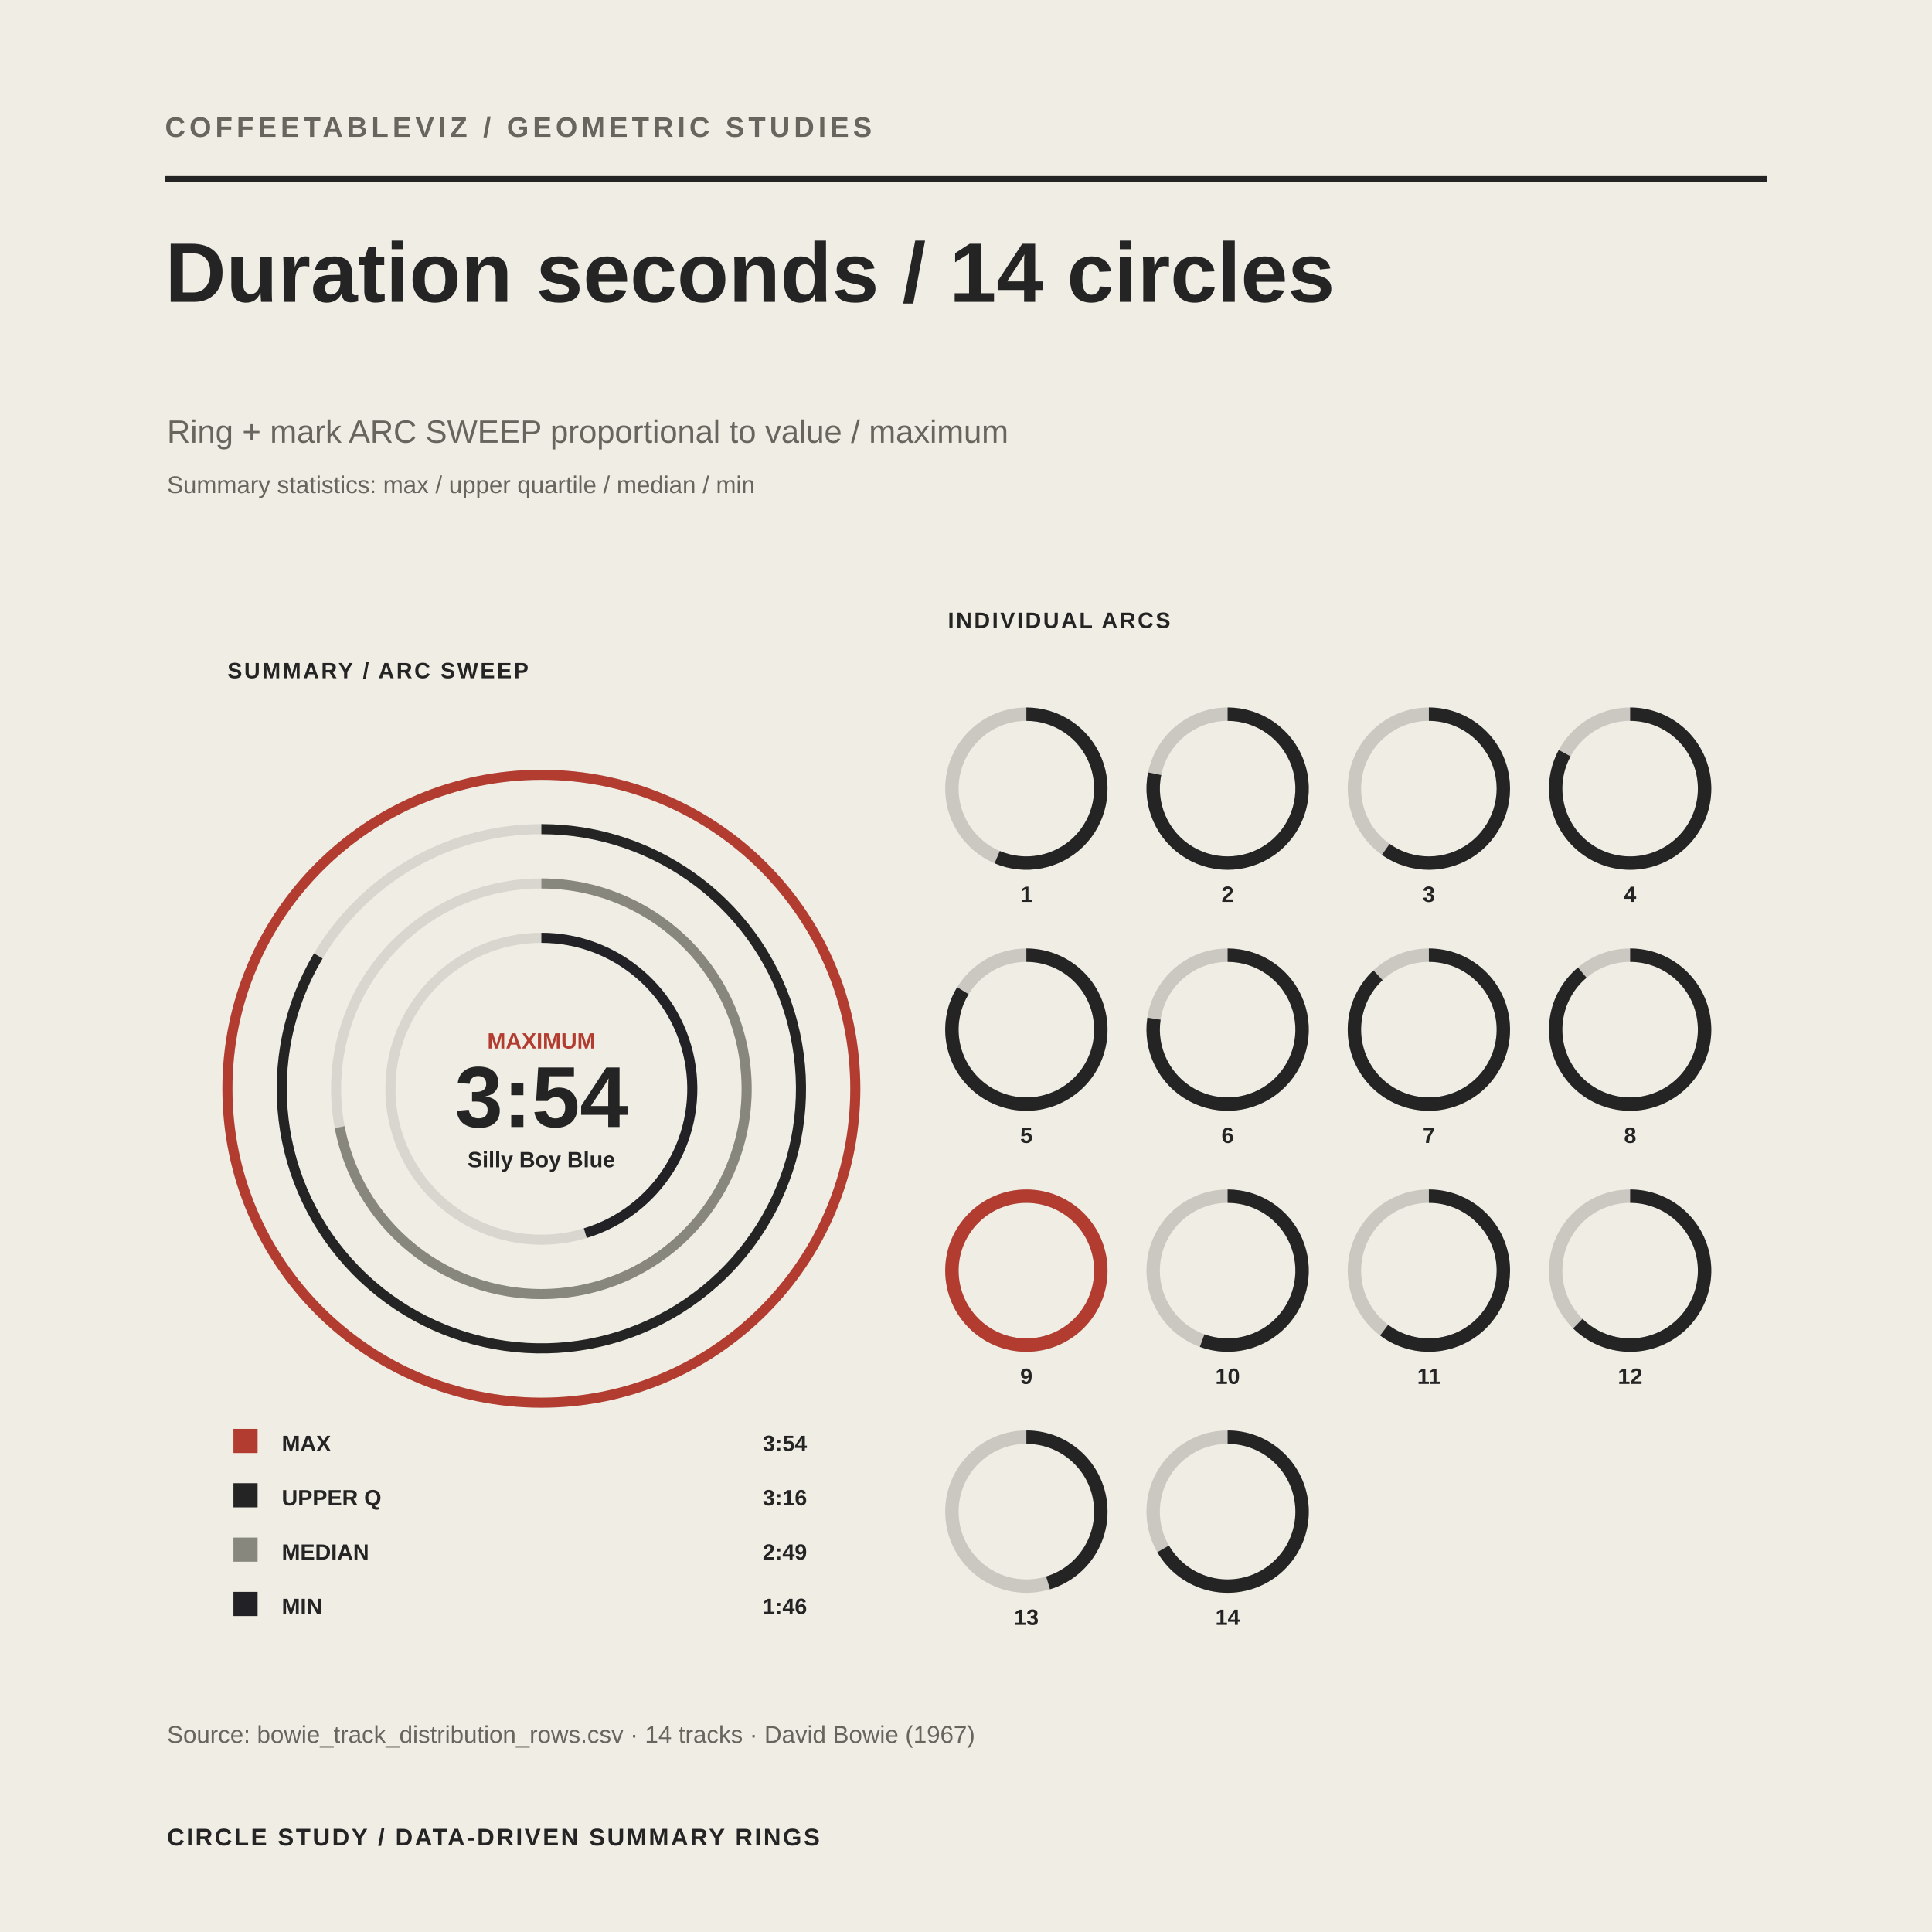
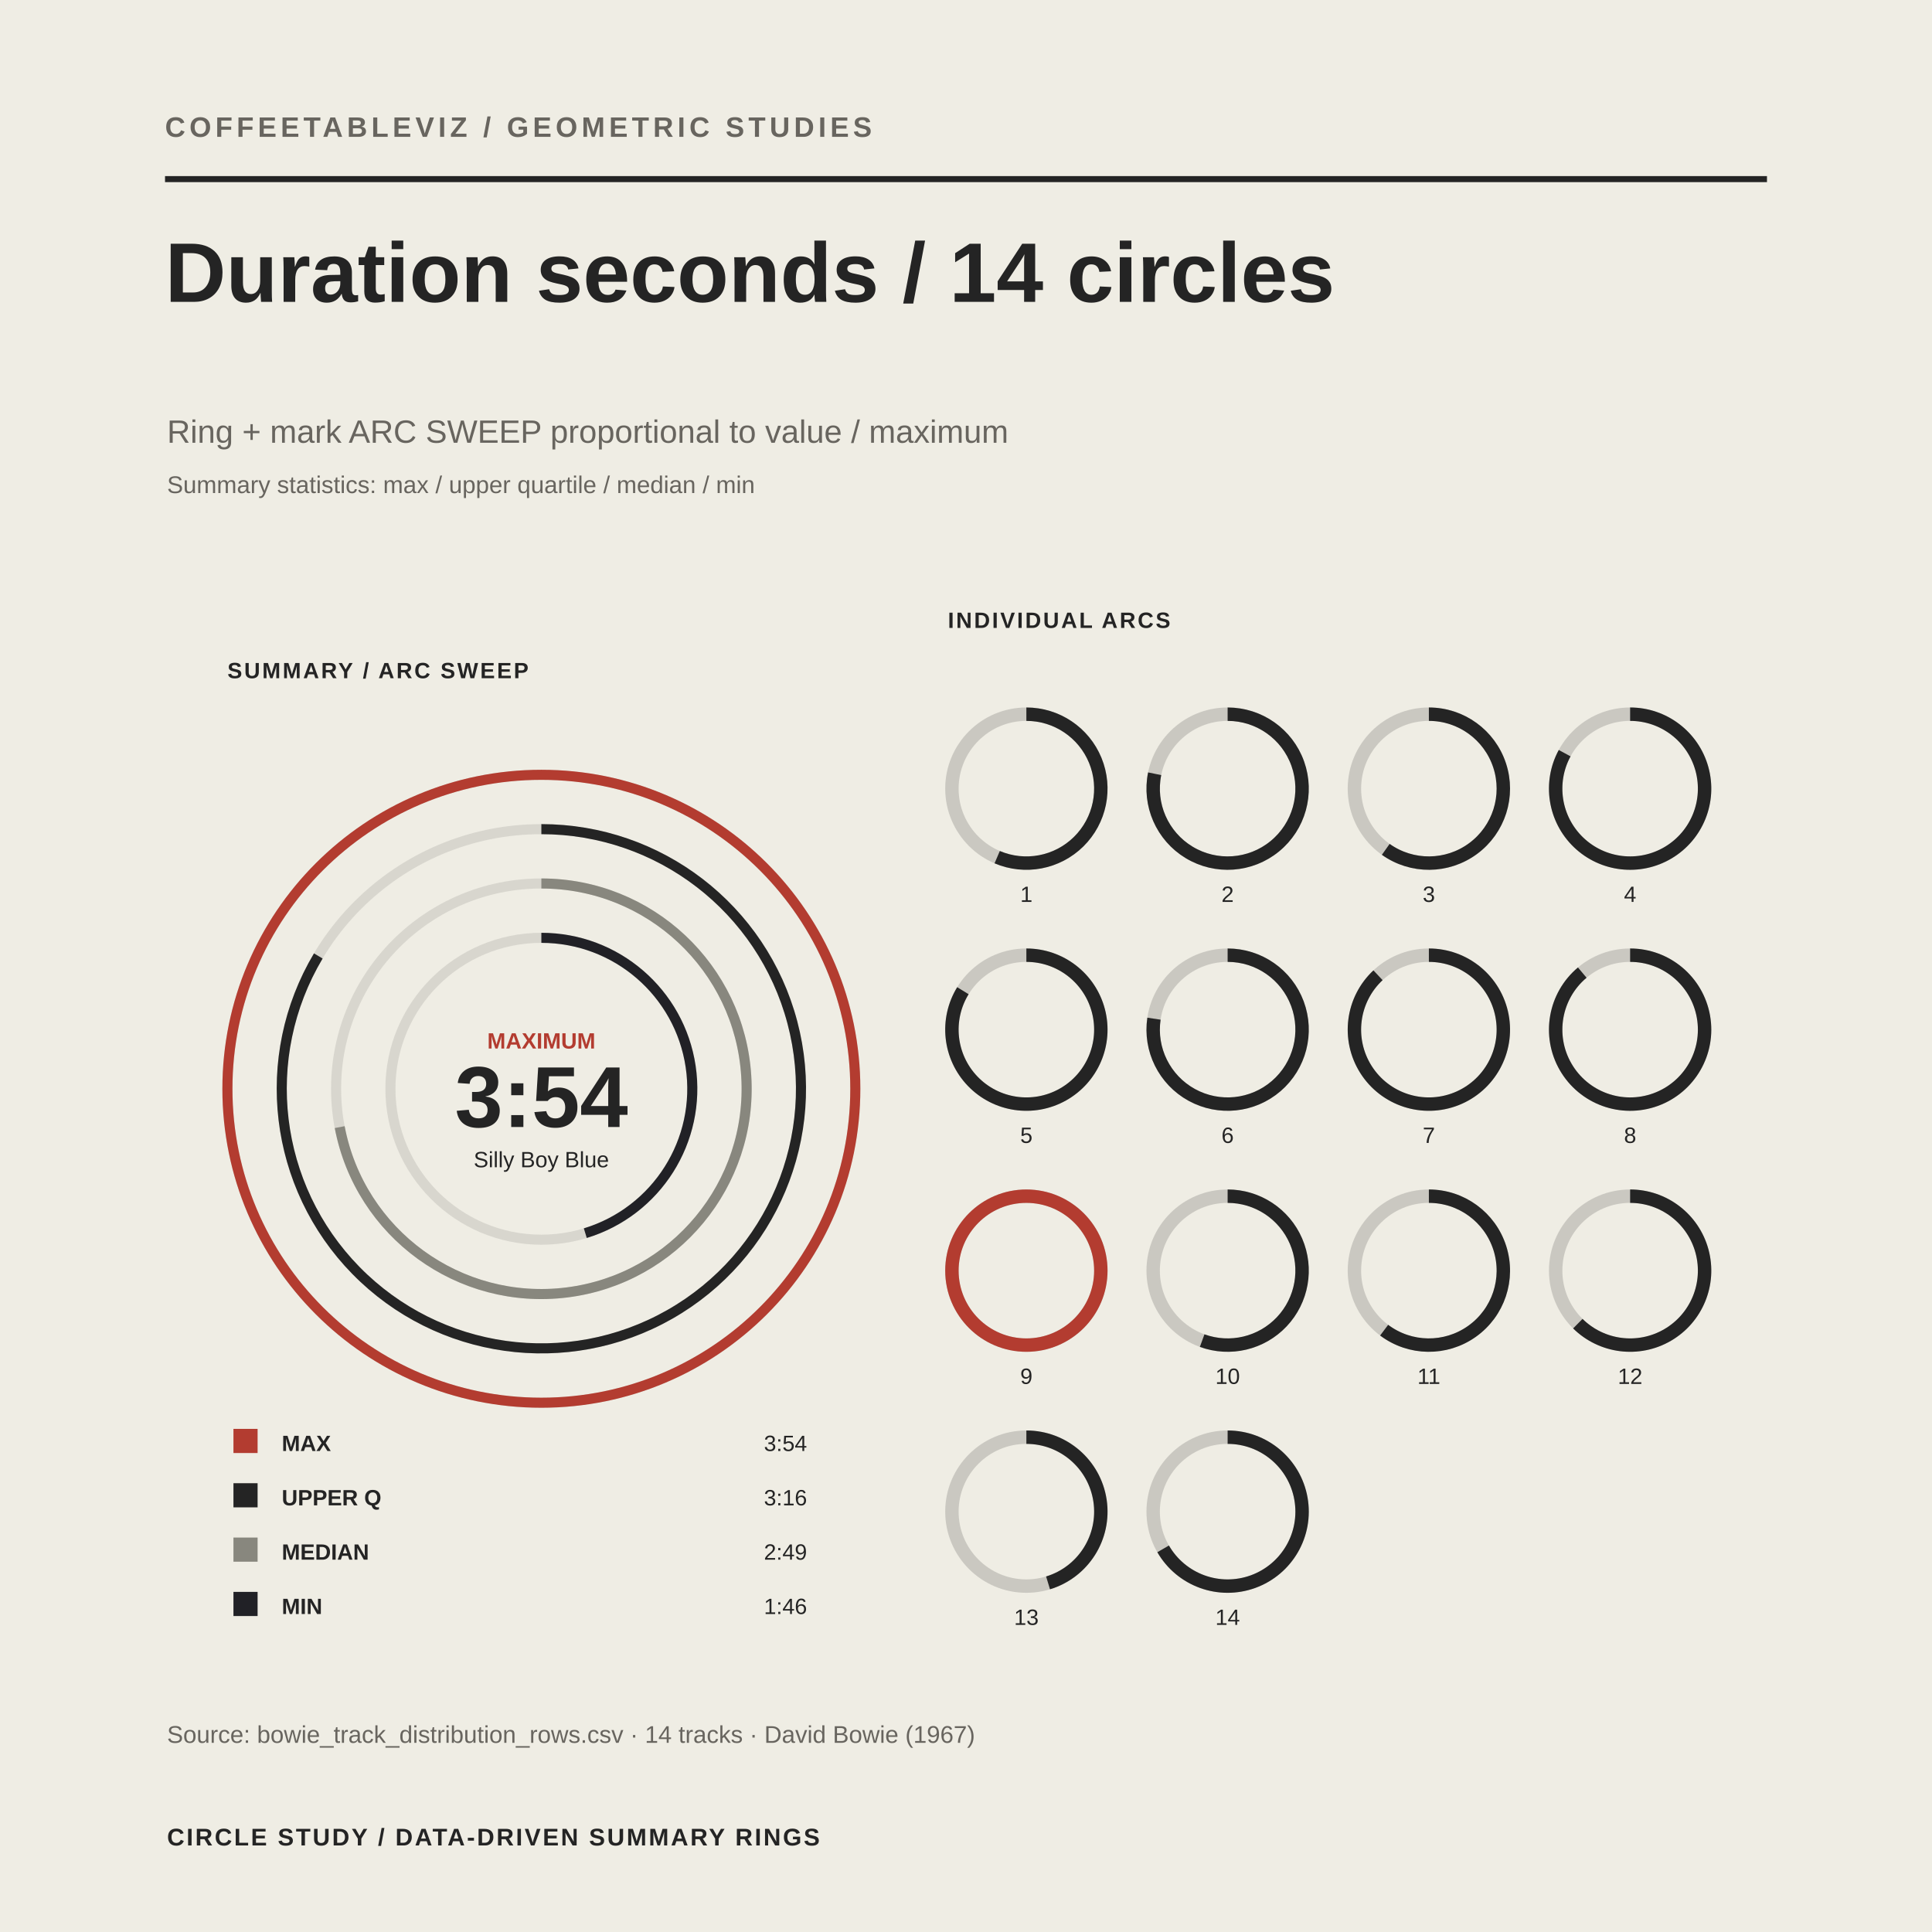
<svg xmlns="http://www.w3.org/2000/svg" width="960" height="960" viewBox="0 0 960 960" role="img" aria-label="Arc sweep Circle Study using 14 Bowie tracks, including source-driven summary rings">
  <rect width="960" height="960" fill="#efede4" />
  <text x="82" y="68" font-family="Arial, Helvetica, sans-serif" font-size="14" font-weight="bold" fill="#68655f" text-anchor="start" letter-spacing="2">COFFEETABLEVIZ / GEOMETRIC STUDIES</text>
  <line x1="82" y1="89" x2="878" y2="89" stroke="#242424" stroke-width="3" />
  <text x="82" y="150" font-family="Arial, Helvetica, sans-serif" font-size="42" font-weight="bold" fill="#242424" text-anchor="start">Duration seconds / 14 circles</text>
  <text x="83" y="220" font-family="Arial, Helvetica, sans-serif" font-size="16" font-weight="normal" fill="#68655f" text-anchor="start">Ring + mark ARC SWEEP proportional to value / maximum</text>
  <text x="83" y="245" font-family="Arial, Helvetica, sans-serif" font-size="12" font-weight="normal" fill="#68655f" text-anchor="start">Summary statistics: max / upper quartile / median / min</text>
  <text x="113" y="337" font-family="Arial, Helvetica, sans-serif" font-size="11" font-weight="bold" fill="#242424" text-anchor="start" letter-spacing="1">SUMMARY / ARC SWEEP</text>
  <text x="471" y="312" font-family="Arial, Helvetica, sans-serif" font-size="11" font-weight="bold" fill="#242424" text-anchor="start" letter-spacing="1">INDIVIDUAL ARCS</text>
  <circle cx="269" cy="541" r="156" stroke="#242424" stroke-width="5" stroke-opacity=".11" fill="none" />
  <circle cx="269" cy="541" r="156" stroke="#b33c30" stroke-width="5" fill="none" />
  <circle cx="269" cy="541" r="129" stroke="#242424" stroke-width="5" stroke-opacity=".11" fill="none" />
  <path d="M269 412 A129 129 0 1 1 158.159 475.006" stroke="#242424" stroke-width="5" fill="none" />
  <circle cx="269" cy="541" r="102" stroke="#242424" stroke-width="5" stroke-opacity=".11" fill="none" />
  <path d="M269 439 A102 102 0 1 1 168.797 560.059" stroke="#88877e" stroke-width="5" fill="none" />
  <circle cx="269" cy="541" r="75" stroke="#242424" stroke-width="5" stroke-opacity=".11" fill="none" />
  <path d="M269 466 A75 75 0 0 1 290.832 612.752" stroke="#212126" stroke-width="5" fill="none" />
  <text x="269" y="521" font-family="Arial, Helvetica, sans-serif" font-size="11" font-weight="bold" fill="#b33c30" text-anchor="middle">MAXIMUM</text>
  <text x="269" y="560" font-family="Arial, Helvetica, sans-serif" font-size="43" font-weight="bold" fill="#242424" text-anchor="middle">3:54</text>
-   <text x="269" y="580" font-family="Arial, Helvetica, sans-serif" font-size="11" font-weight="bold" fill="#242424" text-anchor="middle">Silly Boy Blue</text>
+   <text x="269" y="580" font-family="Arial, Helvetica, sans-serif" font-size="11" font-weight="normal" fill="#242424" text-anchor="middle">Silly Boy Blue</text>
  <rect x="116" y="710" width="12" height="12" fill="#b33c30" />
  <text x="140" y="721" font-family="Arial, Helvetica, sans-serif" font-size="11" font-weight="bold" fill="#242424" text-anchor="start">MAX</text>
-   <text x="401" y="721" font-family="Arial, Helvetica, sans-serif" font-size="11" font-weight="bold" fill="#242424" text-anchor="end">3:54</text>
+   <text x="401" y="721" font-family="Arial, Helvetica, sans-serif" font-size="11" font-weight="normal" fill="#242424" text-anchor="end">3:54</text>
  <rect x="116" y="737" width="12" height="12" fill="#242424" />
  <text x="140" y="748" font-family="Arial, Helvetica, sans-serif" font-size="11" font-weight="bold" fill="#242424" text-anchor="start">UPPER Q</text>
-   <text x="401" y="748" font-family="Arial, Helvetica, sans-serif" font-size="11" font-weight="bold" fill="#242424" text-anchor="end">3:16</text>
+   <text x="401" y="748" font-family="Arial, Helvetica, sans-serif" font-size="11" font-weight="normal" fill="#242424" text-anchor="end">3:16</text>
  <rect x="116" y="764" width="12" height="12" fill="#88877e" />
  <text x="140" y="775" font-family="Arial, Helvetica, sans-serif" font-size="11" font-weight="bold" fill="#242424" text-anchor="start">MEDIAN</text>
-   <text x="401" y="775" font-family="Arial, Helvetica, sans-serif" font-size="11" font-weight="bold" fill="#242424" text-anchor="end">2:49</text>
+   <text x="401" y="775" font-family="Arial, Helvetica, sans-serif" font-size="11" font-weight="normal" fill="#242424" text-anchor="end">2:49</text>
  <rect x="116" y="791" width="12" height="12" fill="#212126" />
  <text x="140" y="802" font-family="Arial, Helvetica, sans-serif" font-size="11" font-weight="bold" fill="#242424" text-anchor="start">MIN</text>
-   <text x="401" y="802" font-family="Arial, Helvetica, sans-serif" font-size="11" font-weight="bold" fill="#242424" text-anchor="end">1:46</text>
+   <text x="401" y="802" font-family="Arial, Helvetica, sans-serif" font-size="11" font-weight="normal" fill="#242424" text-anchor="end">1:46</text>
  <circle cx="510" cy="391.875" r="37" stroke="#242424" stroke-opacity=".18" stroke-width="6.66" fill="none" />
  <path d="M510 354.875 A37 37 0 1 1 495.497 425.914" stroke="#242424" stroke-width="6.66" fill="none" />
-   <text x="510" y="448.158" font-family="Arial, Helvetica, sans-serif" font-size="11" font-weight="bold" fill="#242424" text-anchor="middle">1</text>
+   <text x="510" y="448.158" font-family="Arial, Helvetica, sans-serif" font-size="11" font-weight="normal" fill="#242424" text-anchor="middle">1</text>
  <circle cx="610" cy="391.875" r="37" stroke="#242424" stroke-opacity=".18" stroke-width="6.66" fill="none" />
  <path d="M610 354.875 A37 37 0 1 1 573.748 384.474" stroke="#242424" stroke-width="6.66" fill="none" />
-   <text x="610" y="448.158" font-family="Arial, Helvetica, sans-serif" font-size="11" font-weight="bold" fill="#242424" text-anchor="middle">2</text>
+   <text x="610" y="448.158" font-family="Arial, Helvetica, sans-serif" font-size="11" font-weight="normal" fill="#242424" text-anchor="middle">2</text>
  <circle cx="710" cy="391.875" r="37" stroke="#242424" stroke-opacity=".18" stroke-width="6.66" fill="none" />
  <path d="M710 354.875 A37 37 0 1 1 688.575 422.040" stroke="#242424" stroke-width="6.66" fill="none" />
-   <text x="710" y="448.158" font-family="Arial, Helvetica, sans-serif" font-size="11" font-weight="bold" fill="#242424" text-anchor="middle">3</text>
+   <text x="710" y="448.158" font-family="Arial, Helvetica, sans-serif" font-size="11" font-weight="normal" fill="#242424" text-anchor="middle">3</text>
  <circle cx="810" cy="391.875" r="37" stroke="#242424" stroke-opacity=".18" stroke-width="6.66" fill="none" />
  <path d="M810 354.875 A37 37 0 1 1 777.472 374.242" stroke="#242424" stroke-width="6.66" fill="none" />
-   <text x="810" y="448.158" font-family="Arial, Helvetica, sans-serif" font-size="11" font-weight="bold" fill="#242424" text-anchor="middle">4</text>
+   <text x="810" y="448.158" font-family="Arial, Helvetica, sans-serif" font-size="11" font-weight="normal" fill="#242424" text-anchor="middle">4</text>
  <circle cx="510" cy="511.625" r="37" stroke="#242424" stroke-opacity=".18" stroke-width="6.66" fill="none" />
  <path d="M510 474.625 A37 37 0 1 1 478.465 492.271" stroke="#242424" stroke-width="6.66" fill="none" />
-   <text x="510" y="567.908" font-family="Arial, Helvetica, sans-serif" font-size="11" font-weight="bold" fill="#242424" text-anchor="middle">5</text>
+   <text x="510" y="567.908" font-family="Arial, Helvetica, sans-serif" font-size="11" font-weight="normal" fill="#242424" text-anchor="middle">5</text>
  <circle cx="610" cy="511.625" r="37" stroke="#242424" stroke-opacity=".18" stroke-width="6.66" fill="none" />
  <path d="M610 474.625 A37 37 0 1 1 573.403 506.181" stroke="#242424" stroke-width="6.66" fill="none" />
-   <text x="610" y="567.908" font-family="Arial, Helvetica, sans-serif" font-size="11" font-weight="bold" fill="#242424" text-anchor="middle">6</text>
+   <text x="610" y="567.908" font-family="Arial, Helvetica, sans-serif" font-size="11" font-weight="normal" fill="#242424" text-anchor="middle">6</text>
  <circle cx="710" cy="511.625" r="37" stroke="#242424" stroke-opacity=".18" stroke-width="6.66" fill="none" />
  <path d="M710 474.625 A37 37 0 1 1 684.730 484.599" stroke="#242424" stroke-width="6.66" fill="none" />
-   <text x="710" y="567.908" font-family="Arial, Helvetica, sans-serif" font-size="11" font-weight="bold" fill="#242424" text-anchor="middle">7</text>
+   <text x="710" y="567.908" font-family="Arial, Helvetica, sans-serif" font-size="11" font-weight="normal" fill="#242424" text-anchor="middle">7</text>
  <circle cx="810" cy="511.625" r="37" stroke="#242424" stroke-opacity=".18" stroke-width="6.66" fill="none" />
  <path d="M810 474.625 A37 37 0 1 1 786.217 483.281" stroke="#242424" stroke-width="6.66" fill="none" />
-   <text x="810" y="567.908" font-family="Arial, Helvetica, sans-serif" font-size="11" font-weight="bold" fill="#242424" text-anchor="middle">8</text>
+   <text x="810" y="567.908" font-family="Arial, Helvetica, sans-serif" font-size="11" font-weight="normal" fill="#242424" text-anchor="middle">8</text>
  <circle cx="510" cy="631.375" r="37" stroke="#242424" stroke-opacity=".18" stroke-width="6.66" fill="none" />
  <circle cx="510" cy="631.375" r="37" stroke="#b33c30" stroke-width="6.66" fill="none" />
-   <text x="510" y="687.658" font-family="Arial, Helvetica, sans-serif" font-size="11" font-weight="bold" fill="#242424" text-anchor="middle">9</text>
+   <text x="510" y="687.658" font-family="Arial, Helvetica, sans-serif" font-size="11" font-weight="normal" fill="#242424" text-anchor="middle">9</text>
  <circle cx="610" cy="631.375" r="37" stroke="#242424" stroke-opacity=".18" stroke-width="6.66" fill="none" />
  <path d="M610 594.375 A37 37 0 1 1 597.345 666.144" stroke="#242424" stroke-width="6.66" fill="none" />
-   <text x="610" y="687.658" font-family="Arial, Helvetica, sans-serif" font-size="11" font-weight="bold" fill="#242424" text-anchor="middle">10</text>
+   <text x="610" y="687.658" font-family="Arial, Helvetica, sans-serif" font-size="11" font-weight="normal" fill="#242424" text-anchor="middle">10</text>
  <circle cx="710" cy="631.375" r="37" stroke="#242424" stroke-opacity=".18" stroke-width="6.66" fill="none" />
  <path d="M710 594.375 A37 37 0 1 1 687.773 660.954" stroke="#242424" stroke-width="6.66" fill="none" />
-   <text x="710" y="687.658" font-family="Arial, Helvetica, sans-serif" font-size="11" font-weight="bold" fill="#242424" text-anchor="middle">11</text>
+   <text x="710" y="687.658" font-family="Arial, Helvetica, sans-serif" font-size="11" font-weight="normal" fill="#242424" text-anchor="middle">11</text>
  <circle cx="810" cy="631.375" r="37" stroke="#242424" stroke-opacity=".18" stroke-width="6.66" fill="none" />
  <path d="M810 594.375 A37 37 0 1 1 784.013 657.713" stroke="#242424" stroke-width="6.66" fill="none" />
-   <text x="810" y="687.658" font-family="Arial, Helvetica, sans-serif" font-size="11" font-weight="bold" fill="#242424" text-anchor="middle">12</text>
+   <text x="810" y="687.658" font-family="Arial, Helvetica, sans-serif" font-size="11" font-weight="normal" fill="#242424" text-anchor="middle">12</text>
  <circle cx="510" cy="751.125" r="37" stroke="#242424" stroke-opacity=".18" stroke-width="6.66" fill="none" />
  <path d="M510 714.125 A37 37 0 0 1 520.770 786.523" stroke="#242424" stroke-width="6.66" fill="none" />
-   <text x="510" y="807.408" font-family="Arial, Helvetica, sans-serif" font-size="11" font-weight="bold" fill="#242424" text-anchor="middle">13</text>
+   <text x="510" y="807.408" font-family="Arial, Helvetica, sans-serif" font-size="11" font-weight="normal" fill="#242424" text-anchor="middle">13</text>
  <circle cx="610" cy="751.125" r="37" stroke="#242424" stroke-opacity=".18" stroke-width="6.66" fill="none" />
  <path d="M610 714.125 A37 37 0 1 1 577.957 769.625" stroke="#242424" stroke-width="6.66" fill="none" />
-   <text x="610" y="807.408" font-family="Arial, Helvetica, sans-serif" font-size="11" font-weight="bold" fill="#242424" text-anchor="middle">14</text>
+   <text x="610" y="807.408" font-family="Arial, Helvetica, sans-serif" font-size="11" font-weight="normal" fill="#242424" text-anchor="middle">14</text>
  <text x="83" y="866" font-family="Arial, Helvetica, sans-serif" font-size="12" font-weight="normal" fill="#68655f" text-anchor="start">Source: bowie_track_distribution_rows.csv · 14 tracks · David Bowie (1967)</text>
  <text x="83" y="917" font-family="Arial, Helvetica, sans-serif" font-size="12" font-weight="bold" fill="#242424" text-anchor="start" letter-spacing="1">CIRCLE STUDY / DATA-DRIVEN SUMMARY RINGS</text>
</svg>
